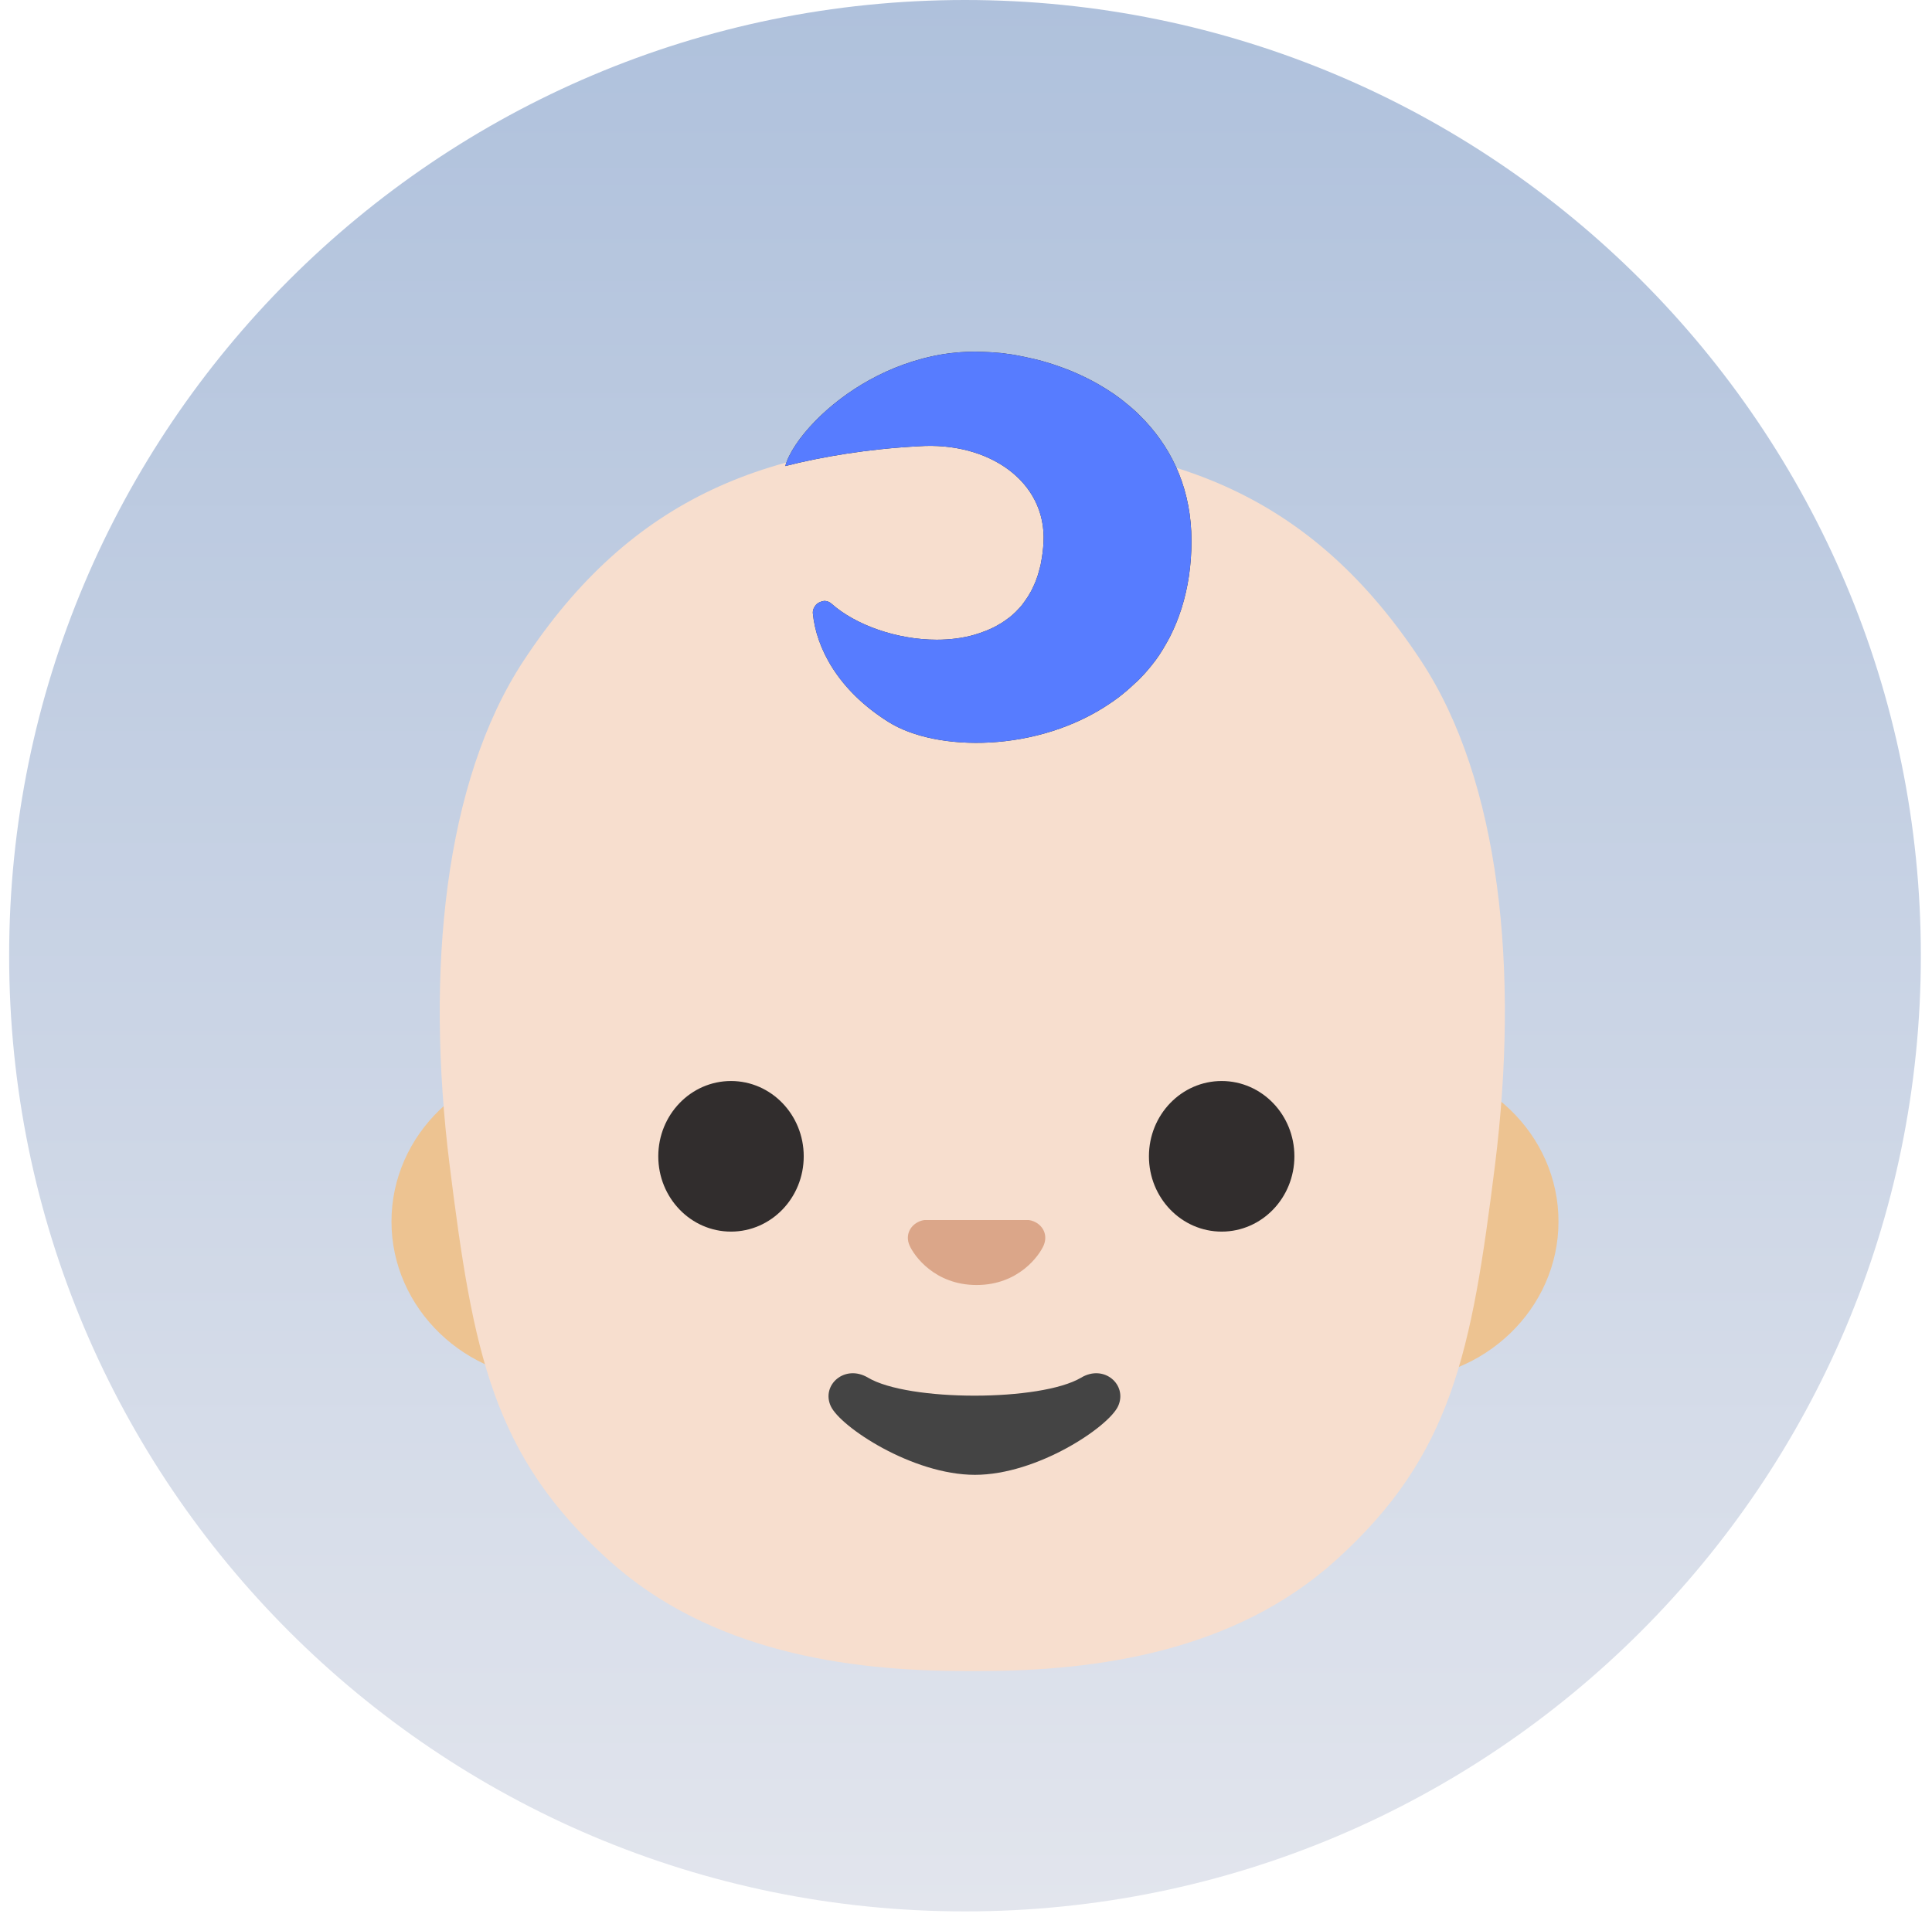
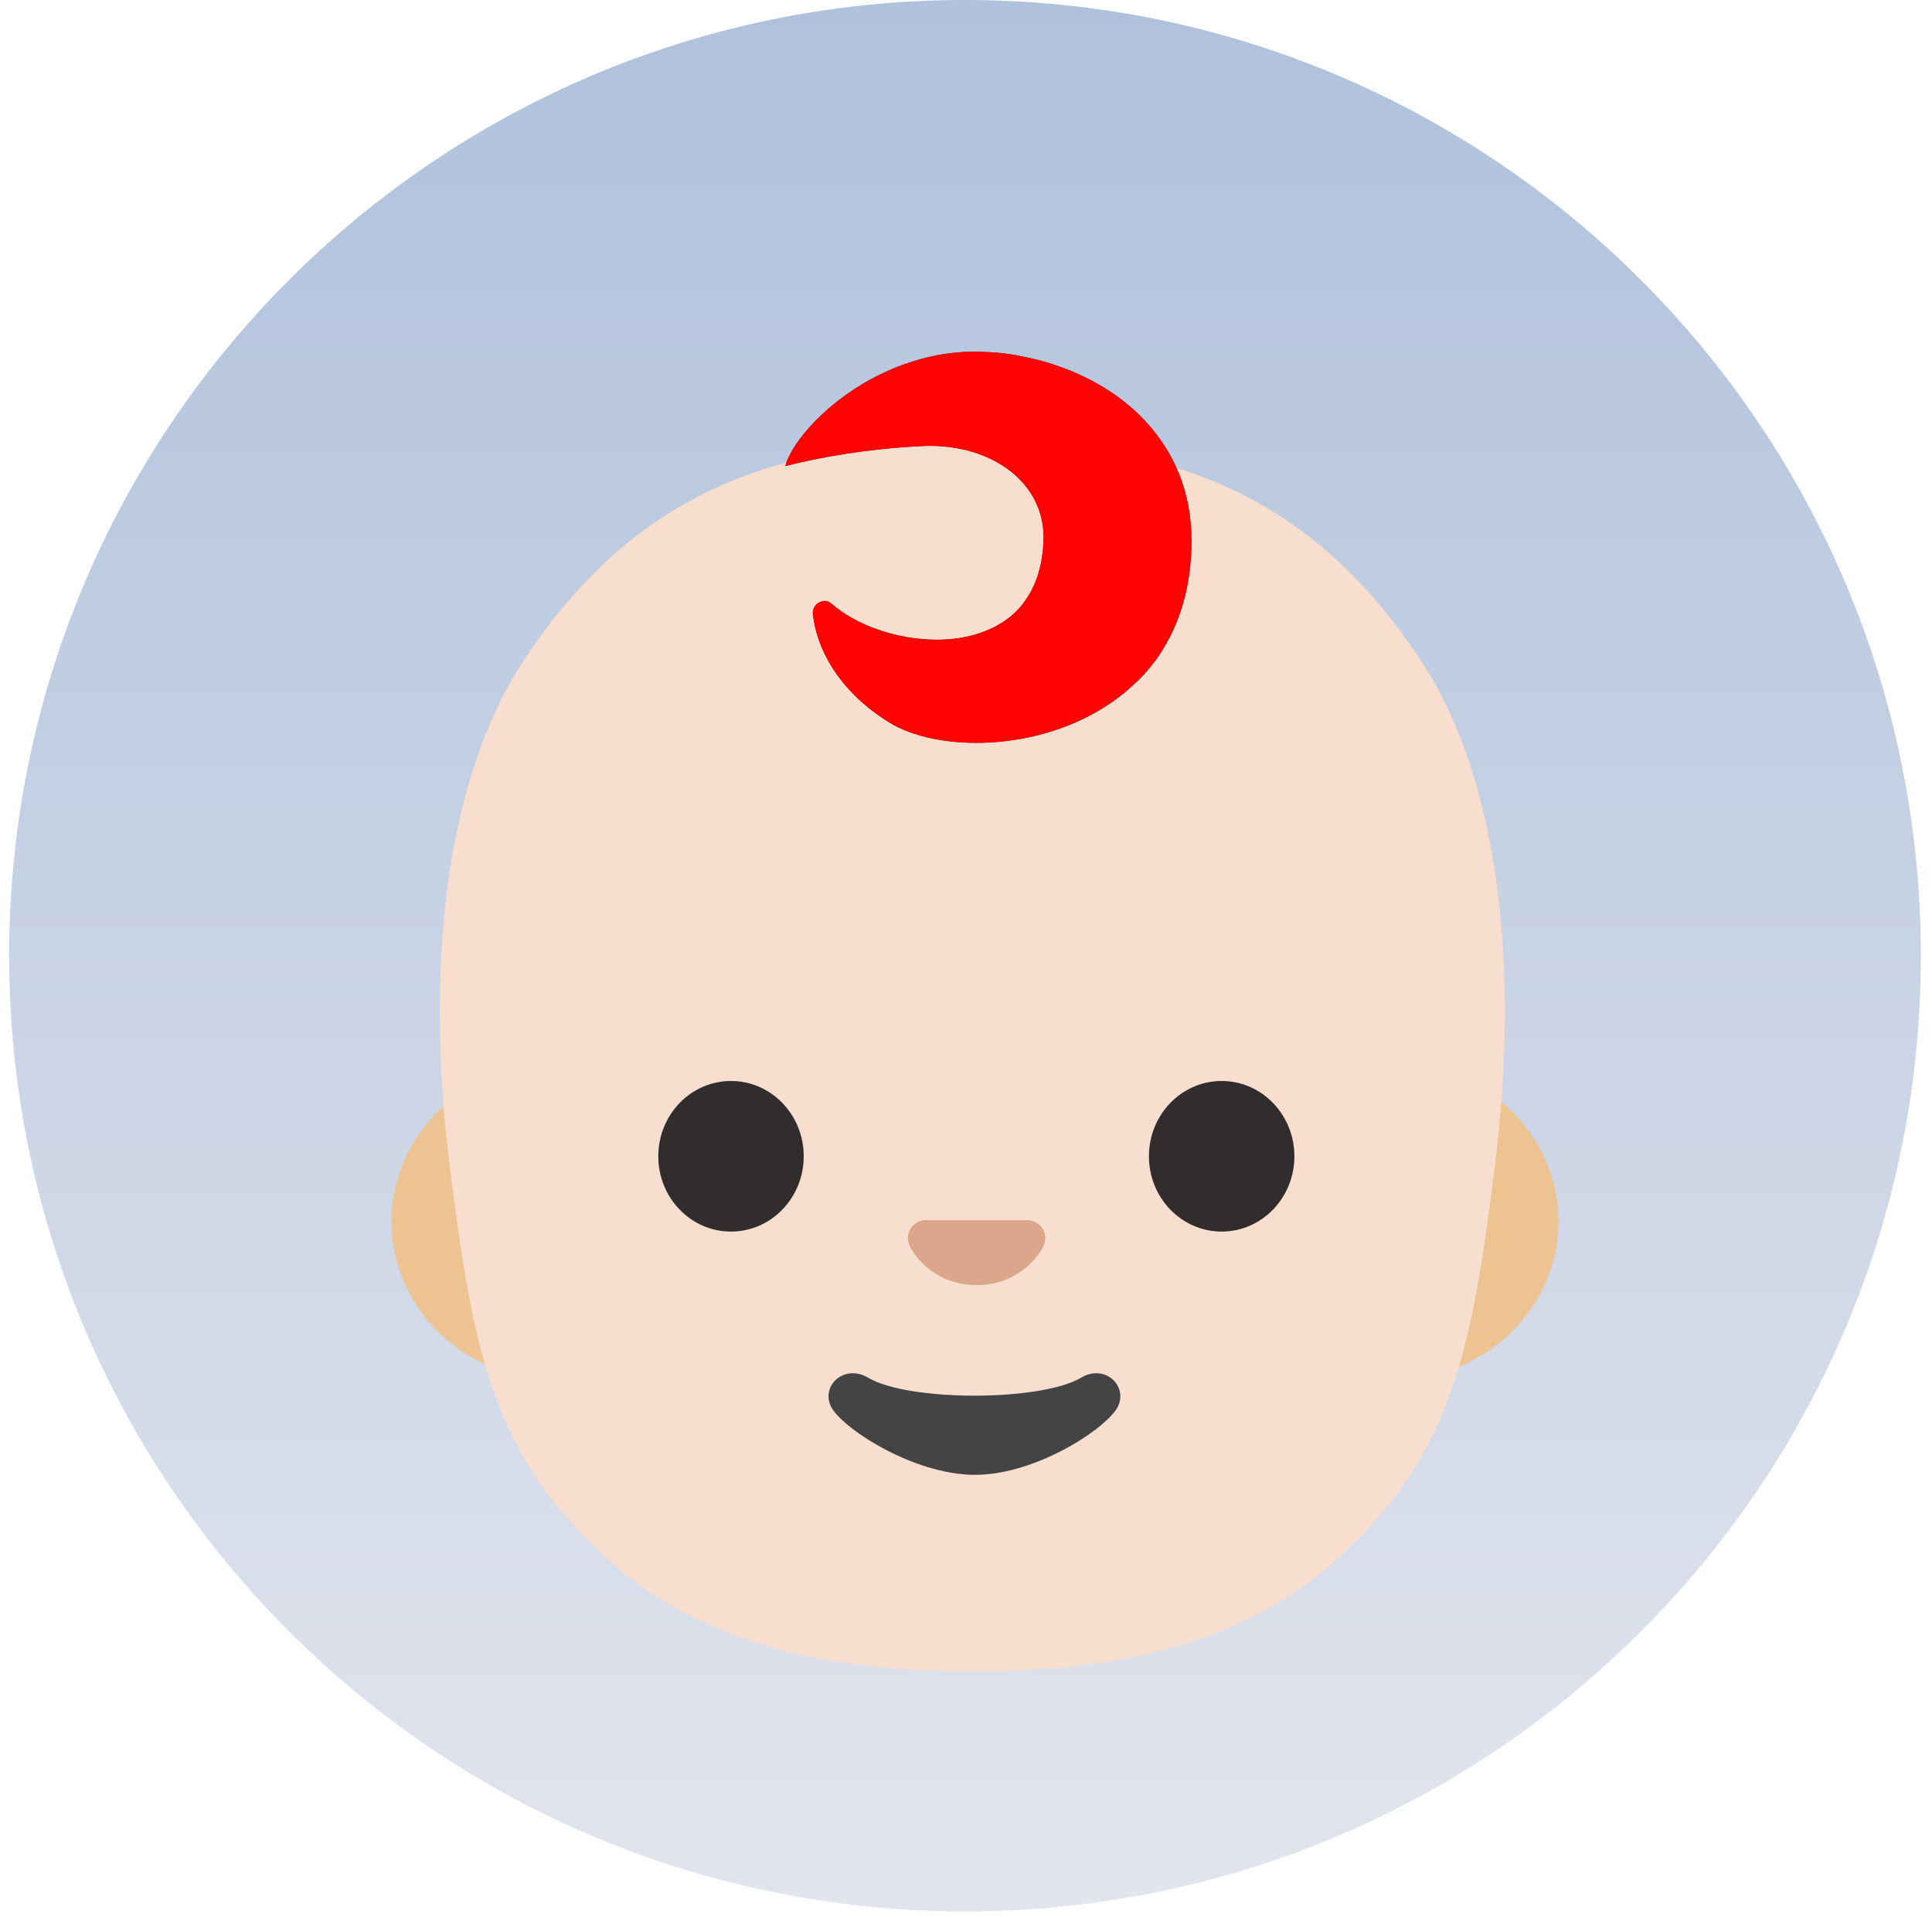
<svg xmlns="http://www.w3.org/2000/svg" width="127" height="126" viewBox="0 0 127 126" fill="none">
-   <circle cx="63.434" cy="62.833" r="62.833" fill="url(#paint0_linear_4741_2342)" />
+   <circle cx="63.434" cy="62.833" r="62.833" fill="url(#paint0_linear_1_87)" />
  <path d="M91.646 69.91H36.535C30.596 69.91 25.734 74.588 25.734 80.313C25.734 86.03 30.596 90.715 36.535 90.715H91.646C97.585 90.715 102.447 86.038 102.447 80.313C102.454 74.588 97.592 69.91 91.646 69.91Z" fill="#EDC391" />
  <path d="M93.425 43.463C86.335 32.677 77.195 28.988 63.915 28.988C50.635 28.988 41.494 32.67 34.404 43.463C29.211 51.372 27.956 63.803 29.557 76.611C31.099 88.924 32.376 95.682 40.019 102.58C46.659 108.57 55.674 109.862 63.406 109.862H64.424C72.156 109.862 81.178 108.57 87.811 102.58C95.454 95.682 96.73 88.924 98.272 76.611C99.873 63.803 98.619 51.364 93.425 43.463Z" fill="#F7DECE" />
-   <path d="M74.905 44.642C75.008 44.531 75.111 44.428 75.215 44.317C75.288 44.236 75.362 44.147 75.436 44.066C75.606 43.867 75.768 43.668 75.923 43.461L75.989 43.373C76.137 43.173 76.27 42.967 76.403 42.753C76.439 42.694 76.476 42.627 76.513 42.568C76.638 42.355 76.764 42.141 76.882 41.912C76.904 41.875 76.919 41.845 76.934 41.809C77.214 41.255 77.457 40.658 77.657 40.031L77.679 39.964C78.085 38.658 78.321 37.205 78.321 35.567C78.321 32.291 77.14 29.702 75.34 27.747C75.318 27.725 75.303 27.71 75.288 27.688C75.148 27.54 75.001 27.393 74.853 27.245L74.765 27.157C74.593 26.993 74.416 26.836 74.233 26.684C74.086 26.559 73.938 26.441 73.791 26.323C73.754 26.294 73.717 26.271 73.688 26.242L73.201 25.888C73.171 25.873 73.149 25.851 73.119 25.836C72.529 25.438 71.917 25.084 71.282 24.781C71.26 24.766 71.231 24.759 71.209 24.744C71.024 24.656 70.84 24.575 70.655 24.493L70.486 24.42C70.323 24.353 70.161 24.287 69.999 24.228C69.94 24.206 69.873 24.183 69.814 24.161C69.659 24.102 69.504 24.051 69.357 23.999L69.158 23.933C69.003 23.881 68.855 23.837 68.7 23.793C68.634 23.77 68.567 23.756 68.494 23.733C68.339 23.689 68.184 23.652 68.029 23.615L67.837 23.571C67.667 23.534 67.498 23.497 67.335 23.46C67.284 23.453 67.232 23.438 67.18 23.431C66.745 23.335 66.31 23.269 65.875 23.217C65.816 23.21 65.757 23.21 65.698 23.202C65.543 23.188 65.395 23.173 65.24 23.165C65.152 23.158 65.07 23.158 64.982 23.151C64.856 23.143 64.739 23.136 64.62 23.136C64.525 23.136 64.429 23.128 64.325 23.128C64.259 23.128 64.192 23.121 64.133 23.121H64.06C63.742 23.121 63.425 23.136 63.115 23.158C63.056 23.165 62.997 23.165 62.938 23.173C62.621 23.202 62.311 23.232 62.016 23.283C58.394 23.874 55.465 25.777 53.635 27.636C52.536 28.75 51.835 29.849 51.621 30.639H51.629C53.974 30.041 57.007 29.517 60.386 29.34C64.96 29.023 68.781 31.628 68.597 35.626C68.575 36.106 68.516 36.556 68.435 36.976L68.412 37.102C68.376 37.264 68.331 37.426 68.287 37.581C68.265 37.655 68.243 37.729 68.228 37.795C68.184 37.928 68.139 38.061 68.088 38.194C68.058 38.275 68.022 38.356 67.985 38.437C67.933 38.555 67.881 38.666 67.83 38.769C67.785 38.858 67.741 38.939 67.689 39.02C67.638 39.116 67.579 39.212 67.52 39.3C67.461 39.389 67.394 39.477 67.335 39.566C67.284 39.639 67.232 39.713 67.173 39.787C67.077 39.905 66.974 40.016 66.871 40.119C66.841 40.149 66.812 40.185 66.782 40.215C66.642 40.355 66.494 40.481 66.339 40.606C66.31 40.628 66.273 40.65 66.243 40.672C66.118 40.77 65.987 40.861 65.853 40.945C65.808 40.968 65.771 40.997 65.727 41.019C65.594 41.1 65.462 41.174 65.329 41.24C65.284 41.263 65.248 41.285 65.203 41.3C65.063 41.366 64.915 41.432 64.761 41.491C64.731 41.506 64.694 41.521 64.657 41.528C64.488 41.595 64.318 41.654 64.141 41.705C64.126 41.713 64.111 41.713 64.097 41.72C63.3 41.956 62.444 42.059 61.574 42.059C58.947 42.059 56.225 41.086 54.661 39.691C54.531 39.574 54.363 39.508 54.188 39.507C54.152 39.507 54.115 39.522 54.085 39.529C54.056 39.536 54.019 39.536 53.989 39.551C53.945 39.566 53.901 39.581 53.856 39.603C53.783 39.639 53.724 39.684 53.665 39.736C53.65 39.75 53.643 39.765 53.628 39.78C53.576 39.839 53.532 39.913 53.495 39.986C53.488 40.001 53.488 40.008 53.48 40.023C53.443 40.119 53.421 40.23 53.436 40.348C53.657 42.576 55.059 45.365 58.394 47.46C61.566 49.459 68.243 49.481 72.994 46.228L73.127 46.139C73.267 46.036 73.415 45.933 73.555 45.829C73.614 45.785 73.68 45.733 73.739 45.682C73.946 45.52 74.145 45.35 74.337 45.173L74.624 44.907C74.728 44.826 74.816 44.73 74.905 44.642Z" fill="#312D2D" />
-   <path d="M74.905 44.642C75.008 44.531 75.111 44.428 75.215 44.317C75.288 44.236 75.362 44.147 75.436 44.066C75.606 43.867 75.768 43.668 75.923 43.461L75.989 43.373C76.137 43.173 76.27 42.967 76.403 42.753C76.439 42.694 76.476 42.627 76.513 42.568C76.638 42.355 76.764 42.141 76.882 41.912C76.904 41.875 76.919 41.845 76.934 41.809C77.214 41.255 77.457 40.658 77.657 40.031L77.679 39.964C78.085 38.658 78.321 37.205 78.321 35.567C78.321 32.291 77.14 29.702 75.34 27.747C75.318 27.725 75.303 27.71 75.288 27.688C75.148 27.54 75.001 27.393 74.853 27.245L74.765 27.157C74.593 26.993 74.416 26.836 74.233 26.684C74.086 26.559 73.938 26.441 73.791 26.323C73.754 26.294 73.717 26.271 73.688 26.242L73.201 25.888C73.171 25.873 73.149 25.851 73.119 25.836C72.529 25.438 71.917 25.084 71.282 24.781C71.26 24.766 71.231 24.759 71.209 24.744C71.024 24.656 70.84 24.575 70.655 24.493L70.486 24.42C70.323 24.353 70.161 24.287 69.999 24.228C69.94 24.206 69.873 24.183 69.814 24.161C69.659 24.102 69.504 24.051 69.357 23.999L69.158 23.933C69.003 23.881 68.855 23.837 68.7 23.793C68.634 23.77 68.567 23.756 68.494 23.733C68.339 23.689 68.184 23.652 68.029 23.615L67.837 23.571C67.667 23.534 67.498 23.497 67.335 23.46C67.284 23.453 67.232 23.438 67.18 23.431C66.745 23.335 66.31 23.269 65.875 23.217C65.816 23.21 65.757 23.21 65.698 23.202C65.543 23.188 65.395 23.173 65.24 23.165C65.152 23.158 65.07 23.158 64.982 23.151C64.856 23.143 64.739 23.136 64.62 23.136C64.525 23.136 64.429 23.128 64.325 23.128C64.259 23.128 64.192 23.121 64.133 23.121H64.06C63.742 23.121 63.425 23.136 63.115 23.158C63.056 23.165 62.997 23.165 62.938 23.173C62.621 23.202 62.311 23.232 62.016 23.283C58.394 23.874 55.465 25.777 53.635 27.636C52.536 28.75 51.835 29.849 51.621 30.639H51.629C53.974 30.041 57.007 29.517 60.386 29.34C64.96 29.023 68.781 31.628 68.597 35.626C68.575 36.106 68.516 36.556 68.435 36.976L68.412 37.102C68.376 37.264 68.331 37.426 68.287 37.581C68.265 37.655 68.243 37.729 68.228 37.795C68.184 37.928 68.139 38.061 68.088 38.194C68.058 38.275 68.022 38.356 67.985 38.437C67.933 38.555 67.881 38.666 67.83 38.769C67.785 38.858 67.741 38.939 67.689 39.02C67.638 39.116 67.579 39.212 67.52 39.3C67.461 39.389 67.394 39.477 67.335 39.566C67.284 39.639 67.232 39.713 67.173 39.787C67.077 39.905 66.974 40.016 66.871 40.119C66.841 40.149 66.812 40.185 66.782 40.215C66.642 40.355 66.494 40.481 66.339 40.606C66.31 40.628 66.273 40.65 66.243 40.672C66.118 40.77 65.987 40.861 65.853 40.945C65.808 40.968 65.771 40.997 65.727 41.019C65.594 41.1 65.462 41.174 65.329 41.24C65.284 41.263 65.248 41.285 65.203 41.3C65.063 41.366 64.915 41.432 64.761 41.491C64.731 41.506 64.694 41.521 64.657 41.528C64.488 41.595 64.318 41.654 64.141 41.705C64.126 41.713 64.111 41.713 64.097 41.72C63.3 41.956 62.444 42.059 61.574 42.059C58.947 42.059 56.225 41.086 54.661 39.691C54.531 39.574 54.363 39.508 54.188 39.507C54.152 39.507 54.115 39.522 54.085 39.529C54.056 39.536 54.019 39.536 53.989 39.551C53.945 39.566 53.901 39.581 53.856 39.603C53.783 39.639 53.724 39.684 53.665 39.736C53.65 39.75 53.643 39.765 53.628 39.78C53.576 39.839 53.532 39.913 53.495 39.986C53.488 40.001 53.488 40.008 53.48 40.023C53.443 40.119 53.421 40.23 53.436 40.348C53.657 42.576 55.059 45.365 58.394 47.46C61.566 49.459 68.243 49.481 72.994 46.228L73.127 46.139C73.267 46.036 73.415 45.933 73.555 45.829C73.614 45.785 73.68 45.733 73.739 45.682C73.946 45.52 74.145 45.35 74.337 45.173L74.624 44.907C74.728 44.826 74.816 44.73 74.905 44.642Z" fill="#577CFF" />
-   <path d="M67.937 80.294C67.838 80.253 67.733 80.226 67.627 80.213H60.766C60.662 80.228 60.559 80.25 60.456 80.294C59.836 80.545 59.489 81.194 59.785 81.873C60.08 82.559 61.444 84.484 64.196 84.484C66.948 84.484 68.313 82.559 68.608 81.873C68.896 81.187 68.556 80.545 67.937 80.294Z" fill="#DBA689" />
-   <path d="M48.052 80.973C50.693 80.973 52.833 78.757 52.833 76.023C52.833 73.289 50.693 71.072 48.052 71.072C45.412 71.072 43.272 73.289 43.272 76.023C43.272 78.757 45.412 80.973 48.052 80.973Z" fill="#312D2D" />
-   <path d="M80.306 80.973C82.946 80.973 85.087 78.757 85.087 76.023C85.087 73.289 82.946 71.072 80.306 71.072C77.666 71.072 75.525 73.289 75.525 76.023C75.525 78.757 77.666 80.973 80.306 80.973Z" fill="#312D2D" />
+   <path d="M74.905 44.642C75.008 44.531 75.112 44.428 75.215 44.317C75.289 44.236 75.362 44.147 75.436 44.066C75.606 43.867 75.768 43.668 75.923 43.461L75.99 43.373C76.137 43.173 76.27 42.967 76.403 42.753C76.44 42.694 76.477 42.627 76.513 42.568C76.639 42.355 76.764 42.141 76.882 41.912C76.904 41.875 76.919 41.845 76.934 41.809C77.214 41.255 77.458 40.658 77.657 40.031L77.679 39.964C78.085 38.658 78.321 37.205 78.321 35.567C78.321 32.291 77.141 29.702 75.34 27.747C75.318 27.725 75.303 27.71 75.289 27.688C75.148 27.54 75.001 27.393 74.853 27.245L74.765 27.157C74.593 26.993 74.416 26.836 74.234 26.684C74.086 26.559 73.939 26.441 73.791 26.323C73.754 26.294 73.717 26.271 73.688 26.242L73.201 25.888C73.171 25.873 73.149 25.851 73.12 25.836C72.529 25.438 71.917 25.084 71.283 24.781C71.26 24.766 71.231 24.759 71.209 24.744C71.024 24.656 70.84 24.575 70.656 24.493L70.486 24.42C70.324 24.353 70.161 24.287 69.999 24.228C69.94 24.206 69.874 24.183 69.814 24.161C69.66 24.102 69.505 24.051 69.357 23.999L69.158 23.933C69.003 23.881 68.855 23.837 68.701 23.793C68.634 23.77 68.568 23.756 68.494 23.733C68.339 23.689 68.184 23.652 68.029 23.615L67.837 23.571C67.668 23.534 67.498 23.497 67.336 23.46C67.284 23.453 67.232 23.438 67.181 23.431C66.745 23.335 66.31 23.269 65.875 23.217C65.816 23.21 65.757 23.21 65.698 23.202C65.543 23.188 65.395 23.173 65.24 23.165C65.152 23.158 65.071 23.158 64.982 23.151C64.857 23.143 64.739 23.136 64.621 23.136C64.525 23.136 64.429 23.128 64.326 23.128C64.259 23.128 64.193 23.121 64.134 23.121H64.06C63.743 23.121 63.425 23.136 63.116 23.158C63.057 23.165 62.998 23.165 62.939 23.173C62.621 23.202 62.312 23.232 62.016 23.283C58.394 23.874 55.465 25.777 53.635 27.636C52.536 28.75 51.835 29.849 51.621 30.639H51.629C53.975 30.041 57.007 29.517 60.386 29.34C64.96 29.023 68.782 31.628 68.597 35.626C68.575 36.106 68.516 36.556 68.435 36.976L68.413 37.102C68.376 37.264 68.332 37.426 68.287 37.581C68.265 37.655 68.243 37.729 68.228 37.795C68.184 37.928 68.14 38.061 68.088 38.194C68.059 38.275 68.022 38.356 67.985 38.437C67.933 38.555 67.882 38.666 67.83 38.769C67.786 38.858 67.741 38.939 67.69 39.02C67.638 39.116 67.579 39.212 67.52 39.3C67.461 39.389 67.395 39.477 67.336 39.566C67.284 39.639 67.232 39.713 67.173 39.787C67.077 39.905 66.974 40.016 66.871 40.119C66.841 40.149 66.812 40.185 66.782 40.215C66.642 40.355 66.495 40.481 66.34 40.606C66.31 40.628 66.273 40.65 66.244 40.672C66.118 40.77 65.988 40.861 65.853 40.945C65.808 40.968 65.772 40.997 65.727 41.019C65.594 41.1 65.462 41.174 65.329 41.24C65.285 41.263 65.248 41.285 65.204 41.3C65.063 41.366 64.916 41.432 64.761 41.491C64.731 41.506 64.694 41.521 64.658 41.528C64.488 41.595 64.318 41.654 64.141 41.705C64.126 41.713 64.112 41.713 64.097 41.72C63.3 41.956 62.444 42.059 61.574 42.059C58.947 42.059 56.225 41.086 54.661 39.691C54.532 39.574 54.364 39.508 54.189 39.507C54.152 39.507 54.115 39.522 54.086 39.529C54.056 39.536 54.019 39.536 53.989 39.551C53.945 39.566 53.901 39.581 53.857 39.603C53.783 39.639 53.724 39.684 53.665 39.736C53.65 39.75 53.643 39.765 53.628 39.78C53.576 39.839 53.532 39.913 53.495 39.986C53.488 40.001 53.488 40.008 53.48 40.023C53.444 40.119 53.422 40.23 53.436 40.348C53.658 42.576 55.059 45.365 58.394 47.46C61.566 49.459 68.243 49.481 72.994 46.228L73.127 46.139C73.267 46.036 73.415 45.933 73.555 45.829C73.614 45.785 73.68 45.733 73.739 45.682C73.946 45.52 74.145 45.35 74.337 45.173L74.625 44.907C74.728 44.826 74.817 44.73 74.905 44.642Z" fill="#312D2D" />
+   <path d="M74.905 44.642C75.008 44.531 75.112 44.428 75.215 44.317C75.289 44.236 75.362 44.147 75.436 44.066C75.606 43.867 75.768 43.668 75.923 43.461L75.99 43.373C76.137 43.173 76.27 42.967 76.403 42.753C76.44 42.694 76.477 42.627 76.513 42.568C76.639 42.355 76.764 42.141 76.882 41.912C76.904 41.875 76.919 41.845 76.934 41.809C77.214 41.255 77.458 40.658 77.657 40.031L77.679 39.964C78.085 38.658 78.321 37.205 78.321 35.567C78.321 32.291 77.141 29.702 75.34 27.747C75.318 27.725 75.303 27.71 75.289 27.688C75.148 27.54 75.001 27.393 74.853 27.245L74.765 27.157C74.593 26.993 74.416 26.836 74.234 26.684C74.086 26.559 73.939 26.441 73.791 26.323C73.754 26.294 73.717 26.271 73.688 26.242L73.201 25.888C73.171 25.873 73.149 25.851 73.12 25.836C72.529 25.438 71.917 25.084 71.283 24.781C71.26 24.766 71.231 24.759 71.209 24.744C71.024 24.656 70.84 24.575 70.656 24.493L70.486 24.42C70.324 24.353 70.161 24.287 69.999 24.228C69.94 24.206 69.874 24.183 69.814 24.161C69.66 24.102 69.505 24.051 69.357 23.999L69.158 23.933C69.003 23.881 68.855 23.837 68.701 23.793C68.634 23.77 68.568 23.756 68.494 23.733C68.339 23.689 68.184 23.652 68.029 23.615L67.837 23.571C67.668 23.534 67.498 23.497 67.336 23.46C67.284 23.453 67.232 23.438 67.181 23.431C66.745 23.335 66.31 23.269 65.875 23.217C65.816 23.21 65.757 23.21 65.698 23.202C65.543 23.188 65.395 23.173 65.24 23.165C65.152 23.158 65.071 23.158 64.982 23.151C64.857 23.143 64.739 23.136 64.621 23.136C64.525 23.136 64.429 23.128 64.326 23.128C64.259 23.128 64.193 23.121 64.134 23.121H64.06C63.743 23.121 63.425 23.136 63.116 23.158C63.057 23.165 62.998 23.165 62.939 23.173C62.621 23.202 62.312 23.232 62.016 23.283C58.394 23.874 55.465 25.777 53.635 27.636C52.536 28.75 51.835 29.849 51.621 30.639H51.629C53.975 30.041 57.007 29.517 60.386 29.34C64.96 29.023 68.782 31.628 68.597 35.626C68.575 36.106 68.516 36.556 68.435 36.976L68.413 37.102C68.376 37.264 68.332 37.426 68.287 37.581C68.265 37.655 68.243 37.729 68.228 37.795C68.184 37.928 68.14 38.061 68.088 38.194C68.059 38.275 68.022 38.356 67.985 38.437C67.933 38.555 67.882 38.666 67.83 38.769C67.786 38.858 67.741 38.939 67.69 39.02C67.638 39.116 67.579 39.212 67.52 39.3C67.461 39.389 67.395 39.477 67.336 39.566C67.284 39.639 67.232 39.713 67.173 39.787C67.077 39.905 66.974 40.016 66.871 40.119C66.841 40.149 66.812 40.185 66.782 40.215C66.642 40.355 66.495 40.481 66.34 40.606C66.31 40.628 66.273 40.65 66.244 40.672C66.118 40.77 65.988 40.861 65.853 40.945C65.808 40.968 65.772 40.997 65.727 41.019C65.594 41.1 65.462 41.174 65.329 41.24C65.285 41.263 65.248 41.285 65.204 41.3C65.063 41.366 64.916 41.432 64.761 41.491C64.731 41.506 64.694 41.521 64.658 41.528C64.488 41.595 64.318 41.654 64.141 41.705C64.126 41.713 64.112 41.713 64.097 41.72C63.3 41.956 62.444 42.059 61.574 42.059C58.947 42.059 56.225 41.086 54.661 39.691C54.532 39.574 54.364 39.508 54.189 39.507C54.152 39.507 54.115 39.522 54.086 39.529C54.056 39.536 54.019 39.536 53.989 39.551C53.945 39.566 53.901 39.581 53.857 39.603C53.783 39.639 53.724 39.684 53.665 39.736C53.65 39.75 53.643 39.765 53.628 39.78C53.576 39.839 53.532 39.913 53.495 39.986C53.488 40.001 53.488 40.008 53.48 40.023C53.444 40.119 53.422 40.23 53.436 40.348C53.658 42.576 55.059 45.365 58.394 47.46C61.566 49.459 68.243 49.481 72.994 46.228L73.127 46.139C73.267 46.036 73.415 45.933 73.555 45.829C73.614 45.785 73.68 45.733 73.739 45.682C73.946 45.52 74.145 45.35 74.337 45.173L74.625 44.907C74.728 44.826 74.817 44.73 74.905 44.642Z" fill="#FF0202" />
+   <path d="M67.937 80.296C67.838 80.255 67.733 80.228 67.627 80.215H60.766C60.662 80.23 60.559 80.252 60.456 80.296C59.836 80.547 59.489 81.196 59.785 81.875C60.08 82.561 61.444 84.487 64.196 84.487C66.948 84.487 68.313 82.561 68.608 81.875C68.896 81.189 68.556 80.547 67.937 80.296Z" fill="#DBA689" />
+   <path d="M48.052 80.971C50.693 80.971 52.833 78.755 52.833 76.021C52.833 73.287 50.693 71.07 48.052 71.07C45.412 71.07 43.272 73.287 43.272 76.021C43.272 78.755 45.412 80.971 48.052 80.971Z" fill="#312D2D" />
+   <path d="M80.306 80.971C82.946 80.971 85.087 78.755 85.087 76.021C85.087 73.287 82.946 71.07 80.306 71.07C77.666 71.07 75.525 73.287 75.525 76.021C75.525 78.755 77.666 80.971 80.306 80.971Z" fill="#312D2D" />
  <path d="M71.068 90.575C68.412 92.154 59.706 92.154 57.058 90.575C55.531 89.668 53.974 91.055 54.608 92.442C55.228 93.807 59.979 96.964 64.088 96.964C68.191 96.964 72.883 93.807 73.502 92.442C74.129 91.055 72.588 89.668 71.068 90.575Z" fill="#444444" />
  <defs>
-     <linearGradient id="paint0_linear_4741_2342" x1="63.434" y1="0" x2="63.434" y2="125.665" gradientUnits="userSpaceOnUse">
+     <linearGradient id="paint0_linear_1_87" x1="63.434" y1="0" x2="63.434" y2="125.665" gradientUnits="userSpaceOnUse">
      <stop stop-color="#AFC1DC" />
      <stop offset="1" stop-color="#E2E5ED" />
    </linearGradient>
  </defs>
</svg>
